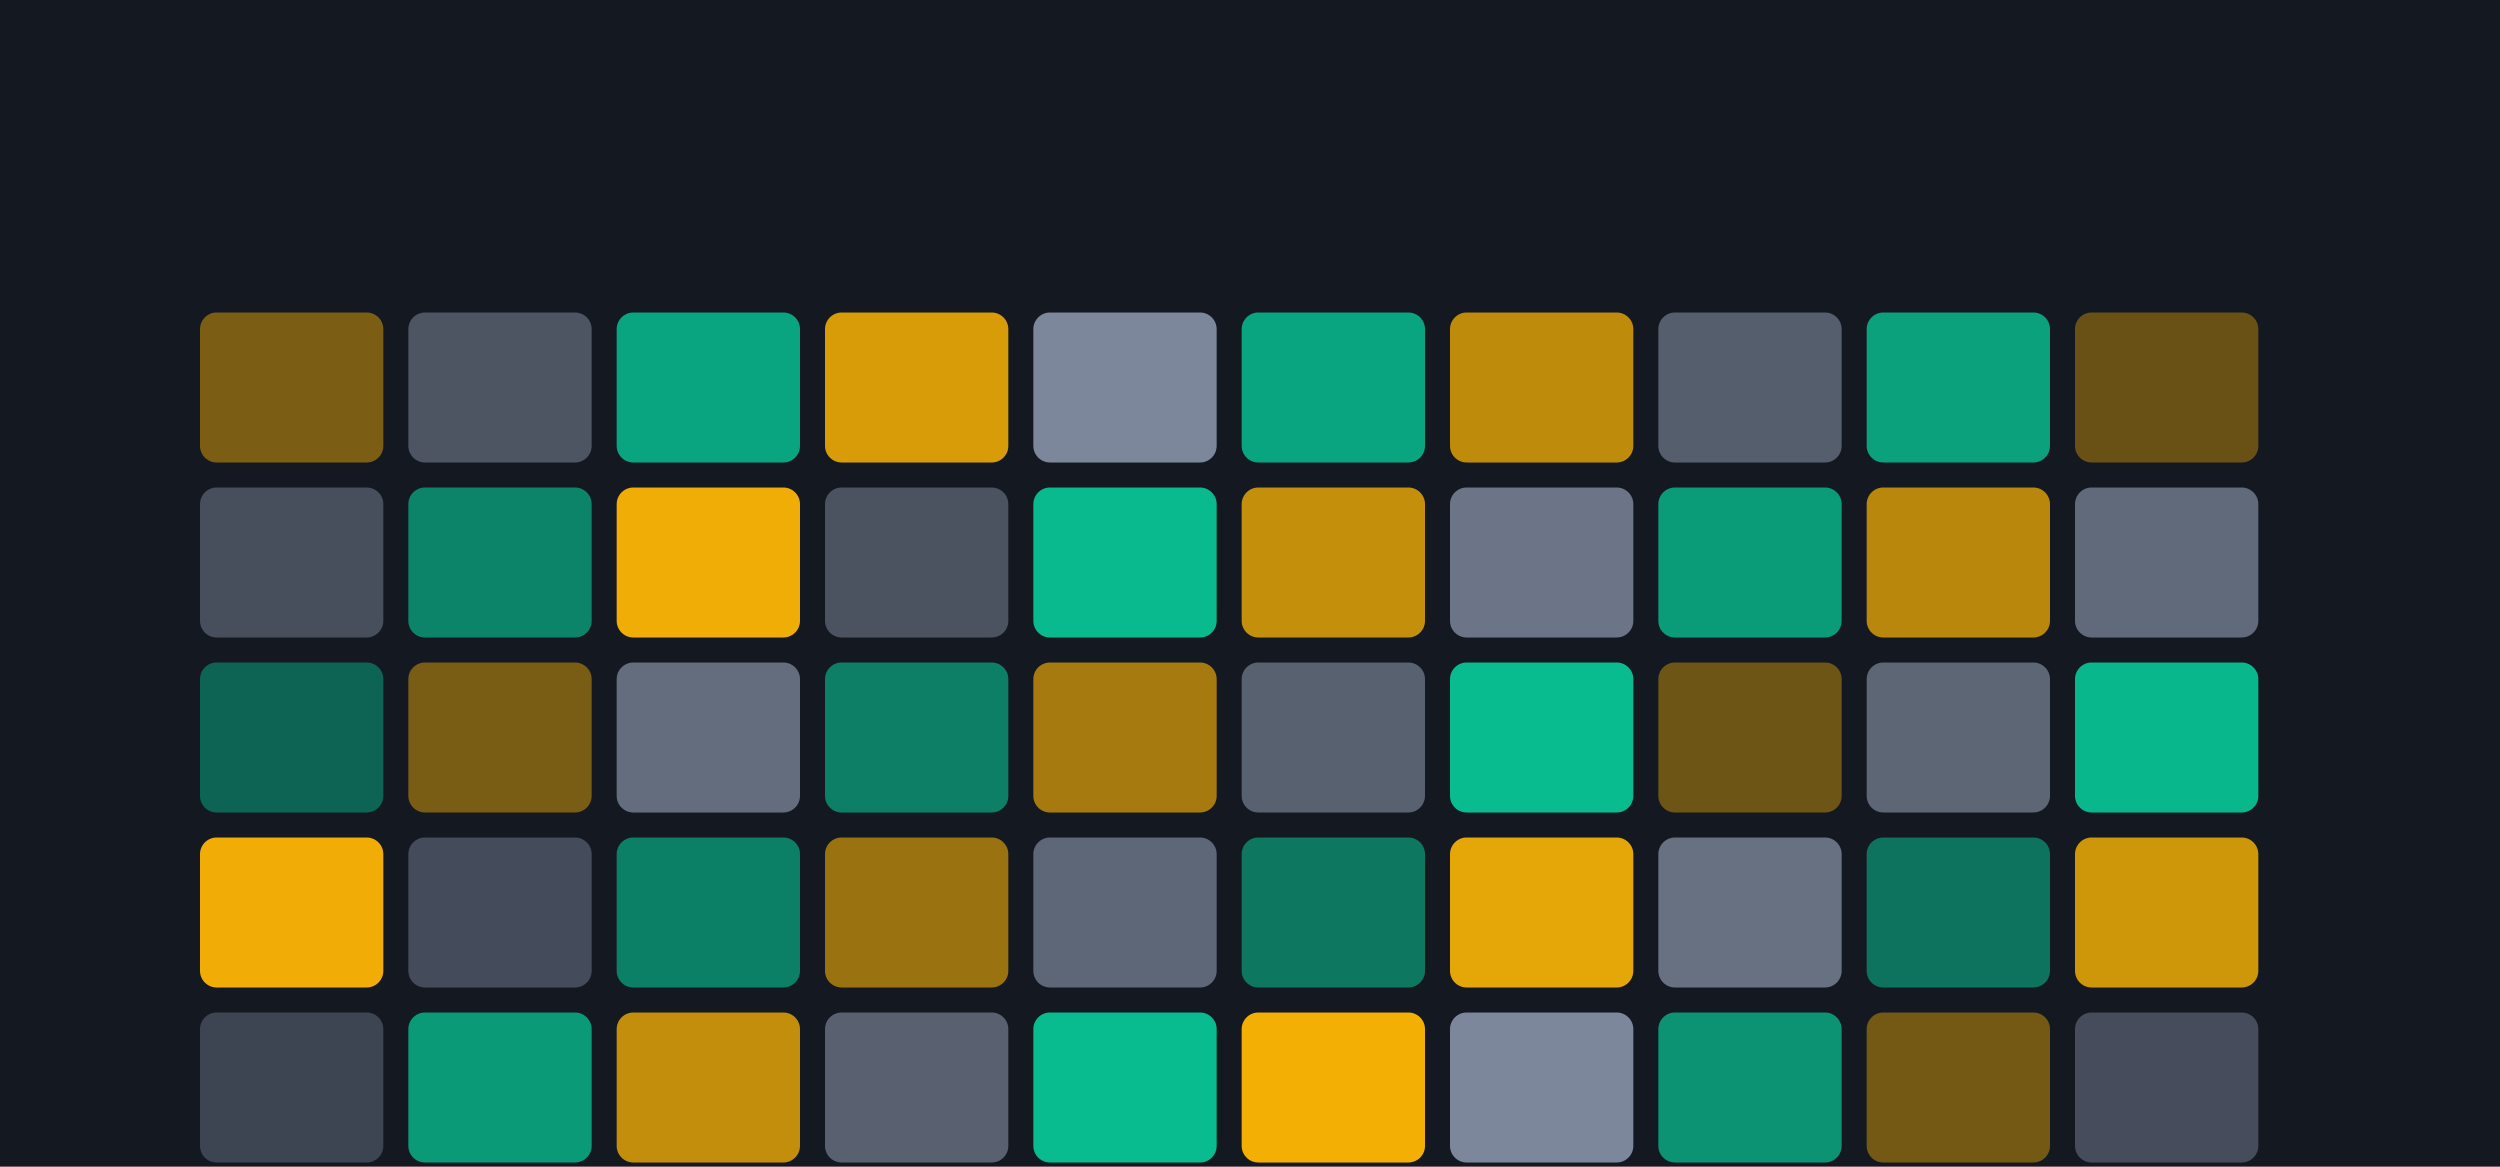
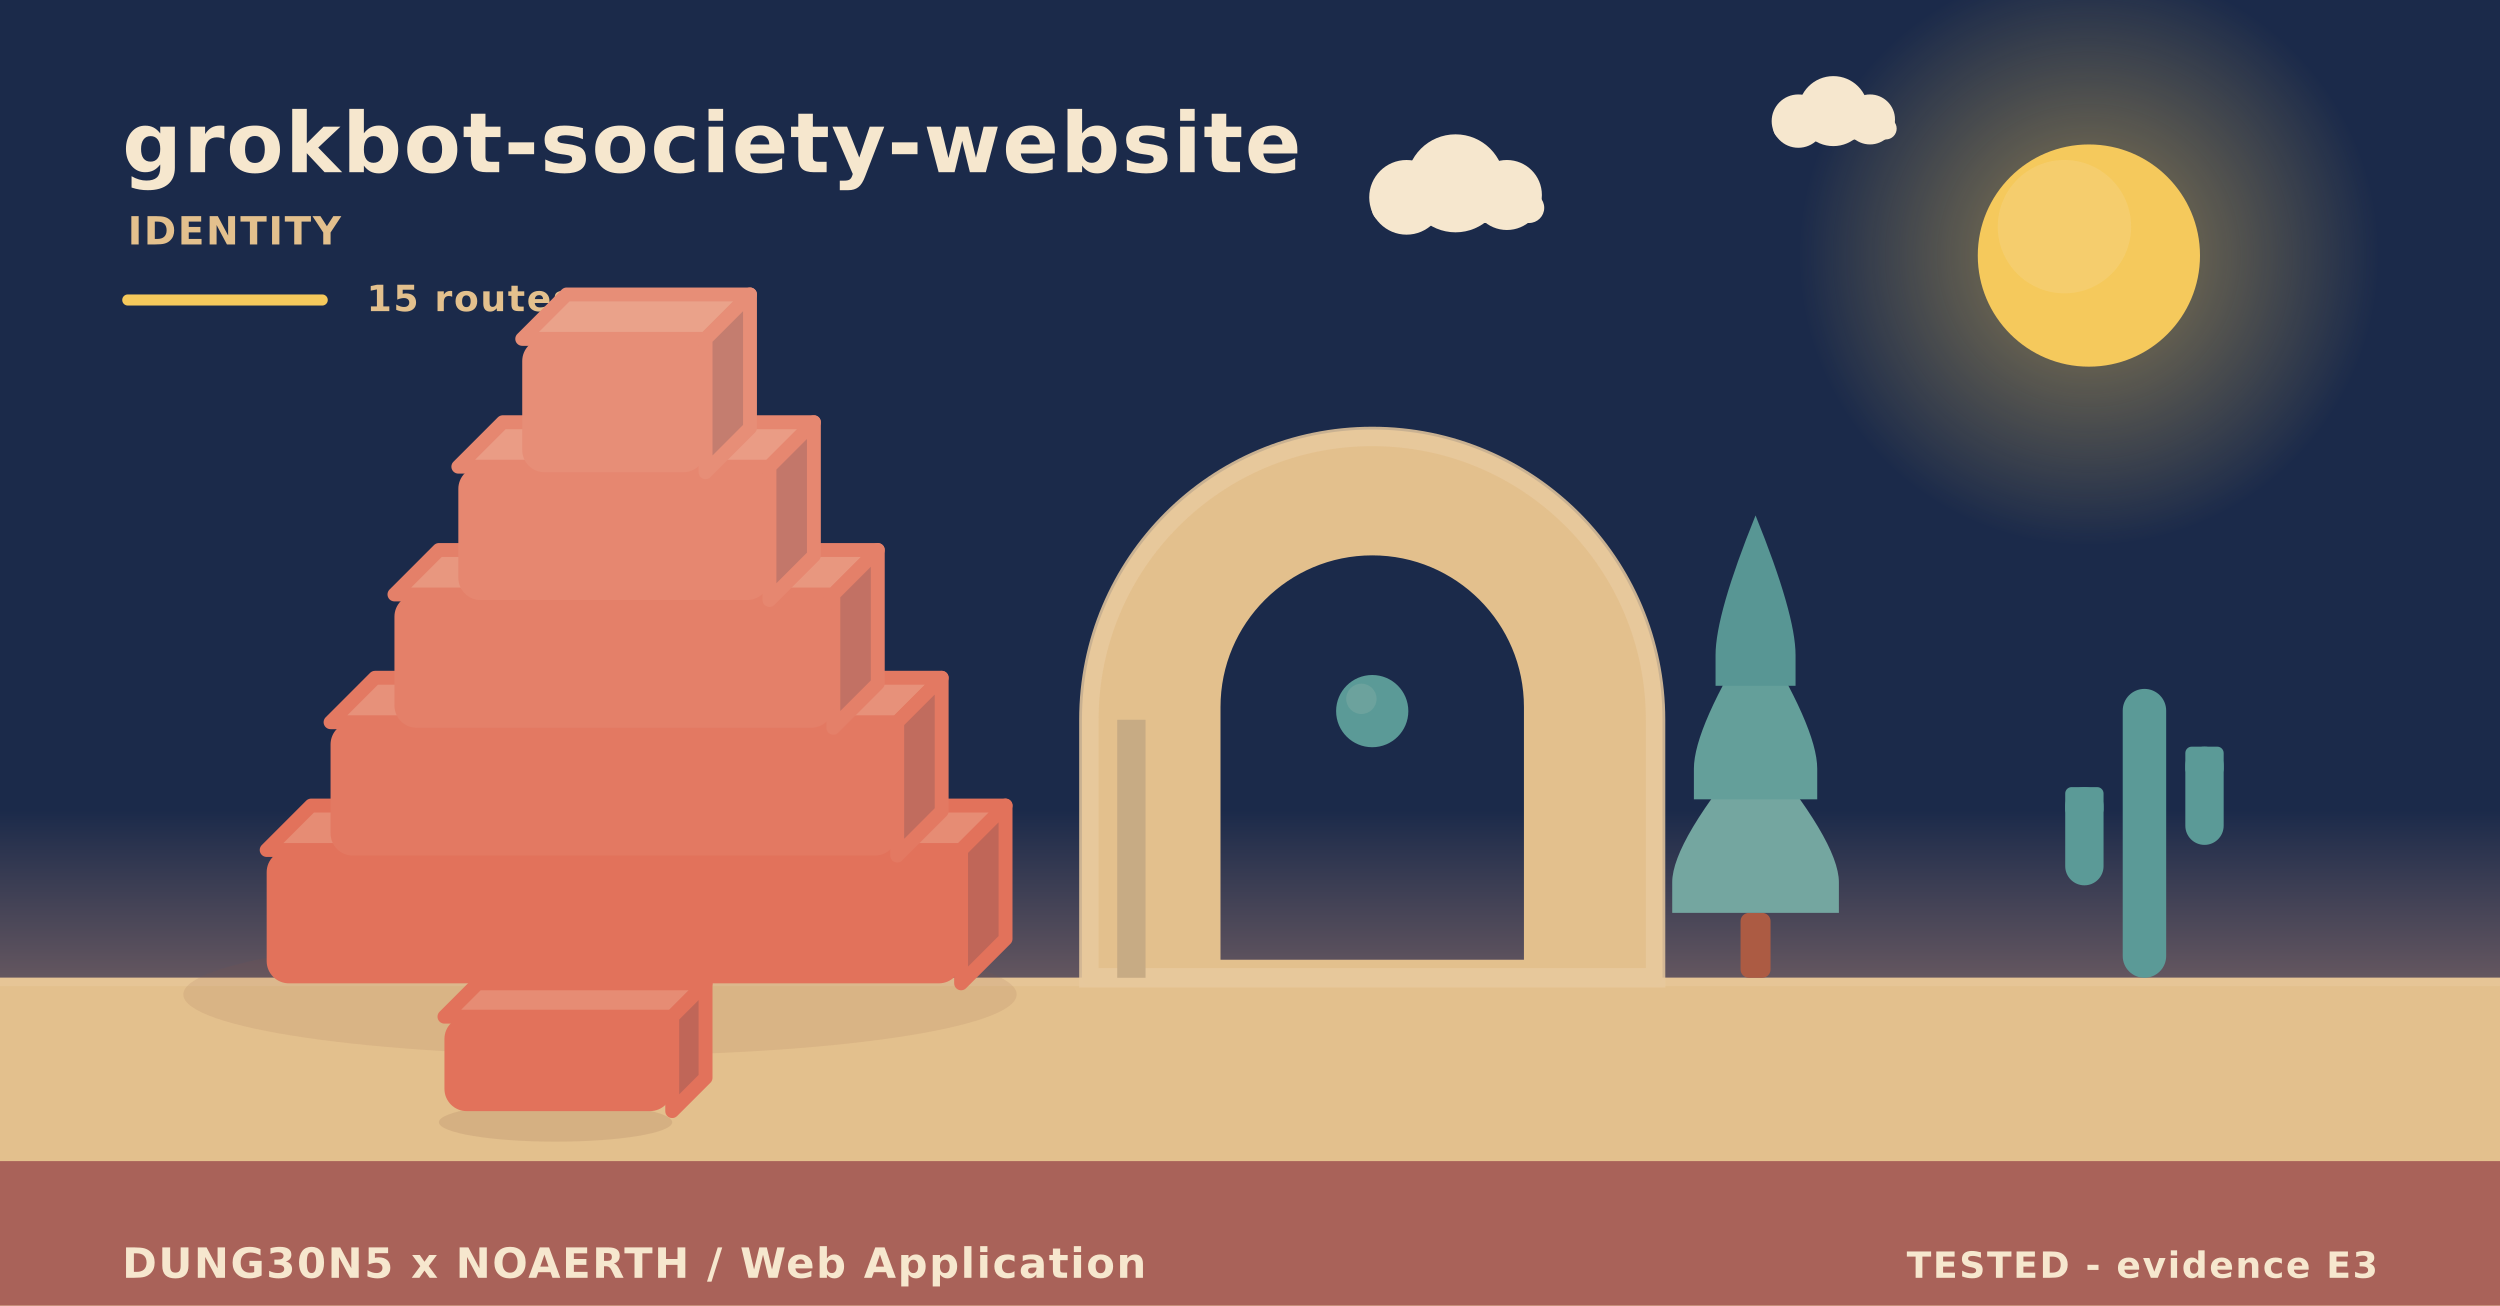
- <svg xmlns="http://www.w3.org/2000/svg" viewBox="0 0 1200 560" width="1200" height="560" role="img" aria-label="grokbot-society-website hero">
-   <rect width="1200" height="560" fill="#141821" />
-   <defs>
-     <linearGradient id="gh" x1="0" y1="0" x2="1" y2="1">
-       <stop offset="0%" stop-color="#ffb703" />
-       <stop offset="100%" stop-color="#8d99ae" />
-     </linearGradient>
-   </defs>
-   <rect x="96.00" y="150.00" width="88.00" height="72.00" rx="8.00" fill="#ffb703" opacity="0.44" />
-   <rect x="196.00" y="150.00" width="88.00" height="72.00" rx="8.00" fill="#8d99ae" opacity="0.47" />
-   <rect x="296.00" y="150.00" width="88.00" height="72.00" rx="8.00" fill="#06d6a0" opacity="0.74" />
-   <rect x="396.00" y="150.00" width="88.00" height="72.00" rx="8.00" fill="#ffb703" opacity="0.83" />
-   <rect x="496.00" y="150.00" width="88.00" height="72.00" rx="8.00" fill="#8d99ae" opacity="0.86" />
-   <rect x="596.00" y="150.00" width="88.00" height="72.00" rx="8.00" fill="#06d6a0" opacity="0.74" />
-   <rect x="696.00" y="150.00" width="88.00" height="72.00" rx="8.00" fill="#ffb703" opacity="0.72" />
-   <rect x="796.00" y="150.00" width="88.00" height="72.00" rx="8.00" fill="#8d99ae" opacity="0.54" />
-   <rect x="896.00" y="150.00" width="88.00" height="72.00" rx="8.00" fill="#06d6a0" opacity="0.72" />
-   <rect x="996.00" y="150.00" width="88.00" height="72.00" rx="8.00" fill="#ffb703" opacity="0.36" />
-   <rect x="96.00" y="234.00" width="88.00" height="72.00" rx="8.00" fill="#8d99ae" opacity="0.42" />
-   <rect x="196.00" y="234.00" width="88.00" height="72.00" rx="8.00" fill="#06d6a0" opacity="0.57" />
-   <rect x="296.00" y="234.00" width="88.00" height="72.00" rx="8.00" fill="#ffb703" opacity="0.93" />
-   <rect x="396.00" y="234.00" width="88.00" height="72.00" rx="8.00" fill="#8d99ae" opacity="0.45" />
-   <rect x="496.00" y="234.00" width="88.00" height="72.00" rx="8.00" fill="#06d6a0" opacity="0.85" />
-   <rect x="596.00" y="234.00" width="88.00" height="72.00" rx="8.00" fill="#ffb703" opacity="0.75" />
-   <rect x="696.00" y="234.00" width="88.00" height="72.00" rx="8.00" fill="#8d99ae" opacity="0.72" />
-   <rect x="796.00" y="234.00" width="88.00" height="72.00" rx="8.00" fill="#06d6a0" opacity="0.69" />
-   <rect x="896.00" y="234.00" width="88.00" height="72.00" rx="8.00" fill="#ffb703" opacity="0.70" />
-   <rect x="996.00" y="234.00" width="88.00" height="72.00" rx="8.00" fill="#8d99ae" opacity="0.63" />
-   <rect x="96.00" y="318.00" width="88.00" height="72.00" rx="8.00" fill="#06d6a0" opacity="0.40" />
-   <rect x="196.00" y="318.00" width="88.00" height="72.00" rx="8.00" fill="#ffb703" opacity="0.43" />
-   <rect x="296.00" y="318.00" width="88.00" height="72.00" rx="8.00" fill="#8d99ae" opacity="0.66" />
-   <rect x="396.00" y="318.00" width="88.00" height="72.00" rx="8.00" fill="#06d6a0" opacity="0.54" />
-   <rect x="496.00" y="318.00" width="88.00" height="72.00" rx="8.00" fill="#ffb703" opacity="0.62" />
-   <rect x="596.00" y="318.00" width="88.00" height="72.00" rx="8.00" fill="#8d99ae" opacity="0.56" />
-   <rect x="696.00" y="318.00" width="88.00" height="72.00" rx="8.00" fill="#06d6a0" opacity="0.86" />
-   <rect x="796.00" y="318.00" width="88.00" height="72.00" rx="8.00" fill="#ffb703" opacity="0.38" />
-   <rect x="896.00" y="318.00" width="88.00" height="72.00" rx="8.00" fill="#8d99ae" opacity="0.60" />
-   <rect x="996.00" y="318.00" width="88.00" height="72.00" rx="8.00" fill="#06d6a0" opacity="0.84" />
-   <rect x="96.00" y="402.00" width="88.00" height="72.00" rx="8.00" fill="#ffb703" opacity="0.94" />
-   <rect x="196.00" y="402.00" width="88.00" height="72.00" rx="8.00" fill="#8d99ae" opacity="0.40" />
-   <rect x="296.00" y="402.00" width="88.00" height="72.00" rx="8.00" fill="#06d6a0" opacity="0.55" />
-   <rect x="396.00" y="402.00" width="88.00" height="72.00" rx="8.00" fill="#ffb703" opacity="0.57" />
-   <rect x="496.00" y="402.00" width="88.00" height="72.00" rx="8.00" fill="#8d99ae" opacity="0.61" />
-   <rect x="596.00" y="402.00" width="88.00" height="72.00" rx="8.00" fill="#06d6a0" opacity="0.50" />
-   <rect x="696.00" y="402.00" width="88.00" height="72.00" rx="8.00" fill="#ffb703" opacity="0.89" />
-   <rect x="796.00" y="402.00" width="88.00" height="72.00" rx="8.00" fill="#8d99ae" opacity="0.69" />
-   <rect x="896.00" y="402.00" width="88.00" height="72.00" rx="8.00" fill="#06d6a0" opacity="0.48" />
-   <rect x="996.00" y="402.00" width="88.00" height="72.00" rx="8.00" fill="#ffb703" opacity="0.79" />
-   <rect x="96.00" y="486.00" width="88.00" height="72.00" rx="8.00" fill="#8d99ae" opacity="0.35" />
-   <rect x="196.00" y="486.00" width="88.00" height="72.00" rx="8.00" fill="#06d6a0" opacity="0.68" />
-   <rect x="296.00" y="486.00" width="88.00" height="72.00" rx="8.00" fill="#ffb703" opacity="0.74" />
-   <rect x="396.00" y="486.00" width="88.00" height="72.00" rx="8.00" fill="#8d99ae" opacity="0.57" />
-   <rect x="496.00" y="486.00" width="88.00" height="72.00" rx="8.00" fill="#06d6a0" opacity="0.86" />
-   <rect x="596.00" y="486.00" width="88.00" height="72.00" rx="8.00" fill="#ffb703" opacity="0.95" />
-   <rect x="696.00" y="486.00" width="88.00" height="72.00" rx="8.00" fill="#8d99ae" opacity="0.86" />
-   <rect x="796.00" y="486.00" width="88.00" height="72.00" rx="8.00" fill="#06d6a0" opacity="0.65" />
-   <rect x="896.00" y="486.00" width="88.00" height="72.00" rx="8.00" fill="#ffb703" opacity="0.41" />
-   <rect x="996.00" y="486.00" width="88.00" height="72.00" rx="8.00" fill="#8d99ae" opacity="0.41" />
+ <svg xmlns="http://www.w3.org/2000/svg" width="900" height="470" viewBox="0 0 900 470" role="img" aria-label="grokbot-society-website - identity">
+   <linearGradient id="skyh" x1="0" y1="0" x2="0" y2="1">
+     <stop offset="0" stop-color="#1b2a4a" />
+     <stop offset="0.62" stop-color="#1b2a4a" />
+     <stop offset="1" stop-color="#f3ad8a" />
+   </linearGradient>
+   <rect width="900" height="470" fill="url(#skyh)" />
+   <radialGradient id="sunh">
+     <stop offset="0.35" stop-color="#f5c95c" stop-opacity="0.34" />
+     <stop offset="1" stop-color="#f5c95c" stop-opacity="0" />
+   </radialGradient>
+   <circle cx="752" cy="92" r="104" fill="url(#sunh)" />
+   <circle cx="752" cy="92" r="40" fill="#f5c95c" />
+   <circle cx="743.2" cy="81.6" r="24" fill="#f5d27e" opacity="0.5" />
+   <g>
+     <circle cx="524" cy="66" r="17.64" fill="#f6e7ce" />
+     <circle cx="506.36" cy="71.04" r="13.44" fill="#f6e7ce" />
+     <circle cx="542.48" cy="70.2" r="12.6" fill="#f6e7ce" />
+     <rect x="493.76" y="69.36" width="62.16" height="10.92" rx="5.46" fill="#f6e7ce" />
+   </g>
+   <g>
+     <circle cx="660" cy="40" r="12.6" fill="#f6e7ce" />
+     <circle cx="647.4" cy="43.6" r="9.6" fill="#f6e7ce" />
+     <circle cx="673.2" cy="43" r="9" fill="#f6e7ce" />
+     <rect x="638.4" y="42.4" width="44.4" height="7.8" rx="3.9" fill="#f6e7ce" />
+   </g>
+   <rect x="0" y="352" width="900" height="118" fill="#e3c08d" />
+   <rect x="0" y="352" width="900" height="3" fill="#e6c596" />
+   <text x="44" y="62" font-family="Verdana,DejaVu Sans,sans-serif" font-size="30" font-weight="700" letter-spacing="0.6" fill="#f6e7ce" text-anchor="start">grokbot-society-website</text>
+   <text x="46" y="88" font-family="Verdana,DejaVu Sans,sans-serif" font-size="14" font-weight="700" letter-spacing="0.6" fill="#e3c08d" text-anchor="start">IDENTITY</text>
+   <rect x="44" y="106" width="74" height="4" rx="2" fill="#f5c95c" />
+   <text x="132" y="112" font-family="Verdana,DejaVu Sans,sans-serif" font-size="13" font-weight="700" letter-spacing="0.6" fill="#e3c08d" text-anchor="start">15 routes</text>
+   <ellipse cx="216" cy="358" rx="150" ry="22" fill="rgba(138,90,68,0.11)" />
+   <path d="M96,306 L346,306 L362,290 L112,290 Z" fill="#e68c74" stroke="#e2725b" stroke-width="5" stroke-linejoin="round" />
+   <path d="M346,306 L362,290 L362,338 L346,354 Z" fill="#c06658" stroke="#e2725b" stroke-width="5" stroke-linejoin="round" />
+   <rect x="96" y="306" width="250" height="48" rx="8" fill="#e2725b" />
+   <path d="M119,260 L323,260 L339,244 L135,244 Z" fill="#e7917a" stroke="#e37962" stroke-width="5" stroke-linejoin="round" />
+   <path d="M323,260 L339,244 L339,292 L323,308 Z" fill="#c16c5e" stroke="#e37962" stroke-width="5" stroke-linejoin="round" />
+   <rect x="119" y="260" width="204" height="48" rx="8" fill="#e37962" />
+   <path d="M142,214 L300,214 L316,198 L158,198 Z" fill="#e8977f" stroke="#e48069" stroke-width="5" stroke-linejoin="round" />
+   <path d="M300,214 L316,198 L316,246 L300,262 Z" fill="#c27164" stroke="#e48069" stroke-width="5" stroke-linejoin="round" />
+   <rect x="142" y="214" width="158" height="48" rx="8" fill="#e48069" />
+   <path d="M165,168 L277,168 L293,152 L181,152 Z" fill="#ea9c85" stroke="#e68770" stroke-width="5" stroke-linejoin="round" />
+   <path d="M277,168 L293,152 L293,200 L277,216 Z" fill="#c3776a" stroke="#e68770" stroke-width="5" stroke-linejoin="round" />
+   <rect x="165" y="168" width="112" height="48" rx="8" fill="#e68770" />
+   <path d="M188,122 L254,122 L270,106 L204,106 Z" fill="#eaa28a" stroke="#e78e77" stroke-width="5" stroke-linejoin="round" />
+   <path d="M254,122 L270,106 L270,154 L254,170 Z" fill="#c47d6f" stroke="#e78e77" stroke-width="5" stroke-linejoin="round" />
+   <rect x="188" y="122" width="66" height="48" rx="8" fill="#e78e77" />
+   <path d="M392,352 L392,259.12 A102,102 0 0 1 596,259.12 L596,352 Z M436.88,348 L436.88,254.55 A57.12,57.12 0 0 1 551.12,254.55 L551.12,348 Z" fill="#e3c08d" fill-rule="evenodd" stroke="#e3c08d" stroke-width="5" stroke-linejoin="round" />
+   <path d="M392,352 L392,259.12 A102,102 0 0 1 596,259.12 L596,352 Z" fill="none" stroke="#e8c99d" stroke-width="7" stroke-linecap="round" opacity="0.85" />
+   <rect x="402.2" y="259.12" width="10.2" height="92.88" fill="#c7ab84" />
+   <circle cx="494" cy="256" r="13" fill="#5b9a97" />
+   <circle cx="490.1" cy="251.58" r="5.46" fill="#7aa9a2" opacity="0.55" />
+   <rect x="626.6" y="328.64" width="10.8" height="23.36" rx="3" fill="#ac5b43" />
+   <path d="M632,267.32 Q602,302.89 602,317.6 Q602,328.64 602,328.64 L662,328.64 Q662,328.64 662,317.6 Q662,302.89 632,267.32 Z" fill="#74a6a0" />
+   <path d="M632,226.44 Q609.8,262.01 609.8,276.72 Q609.8,287.76 609.8,287.76 L654.2,287.76 Q654.2,287.76 654.2,276.72 Q654.2,262.01 632,226.44 Z" fill="#649f9a" />
+   <path d="M632,185.56 Q617.6,221.13 617.6,235.84 Q617.6,246.88 617.6,246.88 L646.4,246.88 Q646.4,246.88 646.4,235.84 Q646.4,221.13 632,185.56 Z" fill="#589694" />
+   <rect x="764.18" y="248" width="15.64" height="104" rx="7.82" fill="#5b9a97" />
+   <rect x="743.48" y="283.36" width="13.8" height="35.36" rx="6.9" fill="#5b9a97" />
+   <rect x="743.48" y="283.36" width="13.8" height="10.4" rx="2.3" fill="#5b9a97" />
+   <rect x="786.72" y="268.8" width="13.8" height="35.36" rx="6.9" fill="#5b9a97" />
+   <rect x="786.72" y="268.8" width="13.8" height="10.4" rx="2.3" fill="#5b9a97" />
+   <ellipse cx="200" cy="404" rx="42" ry="7" fill="rgba(138,90,68,0.15)" />
+   <path d="M160,366 L242,366 L254,354 L172,354 Z" fill="#e68c74" stroke="#e2725b" stroke-width="5" stroke-linejoin="round" />
+   <path d="M242,366 L254,354 L254,388 L242,400 Z" fill="#c06658" stroke="#e2725b" stroke-width="5" stroke-linejoin="round" />
+   <rect x="160" y="366" width="82" height="34" rx="8" fill="#e2725b" />
+   <rect x="0" y="418" width="900" height="52" rx="0" fill="#a65c56" opacity="0.94" />
+   <text x="44" y="460" font-family="Verdana,DejaVu Sans,sans-serif" font-size="15" font-weight="700" letter-spacing="0.6" fill="#f6e7ce" text-anchor="start">DUNG30N5 x NOAERTH  /  Web Application</text>
+   <text x="856" y="460" font-family="Verdana,DejaVu Sans,sans-serif" font-size="13" font-weight="700" letter-spacing="0.6" fill="#f6e7ce" text-anchor="end">TESTED  -  evidence E3</text>
</svg>
